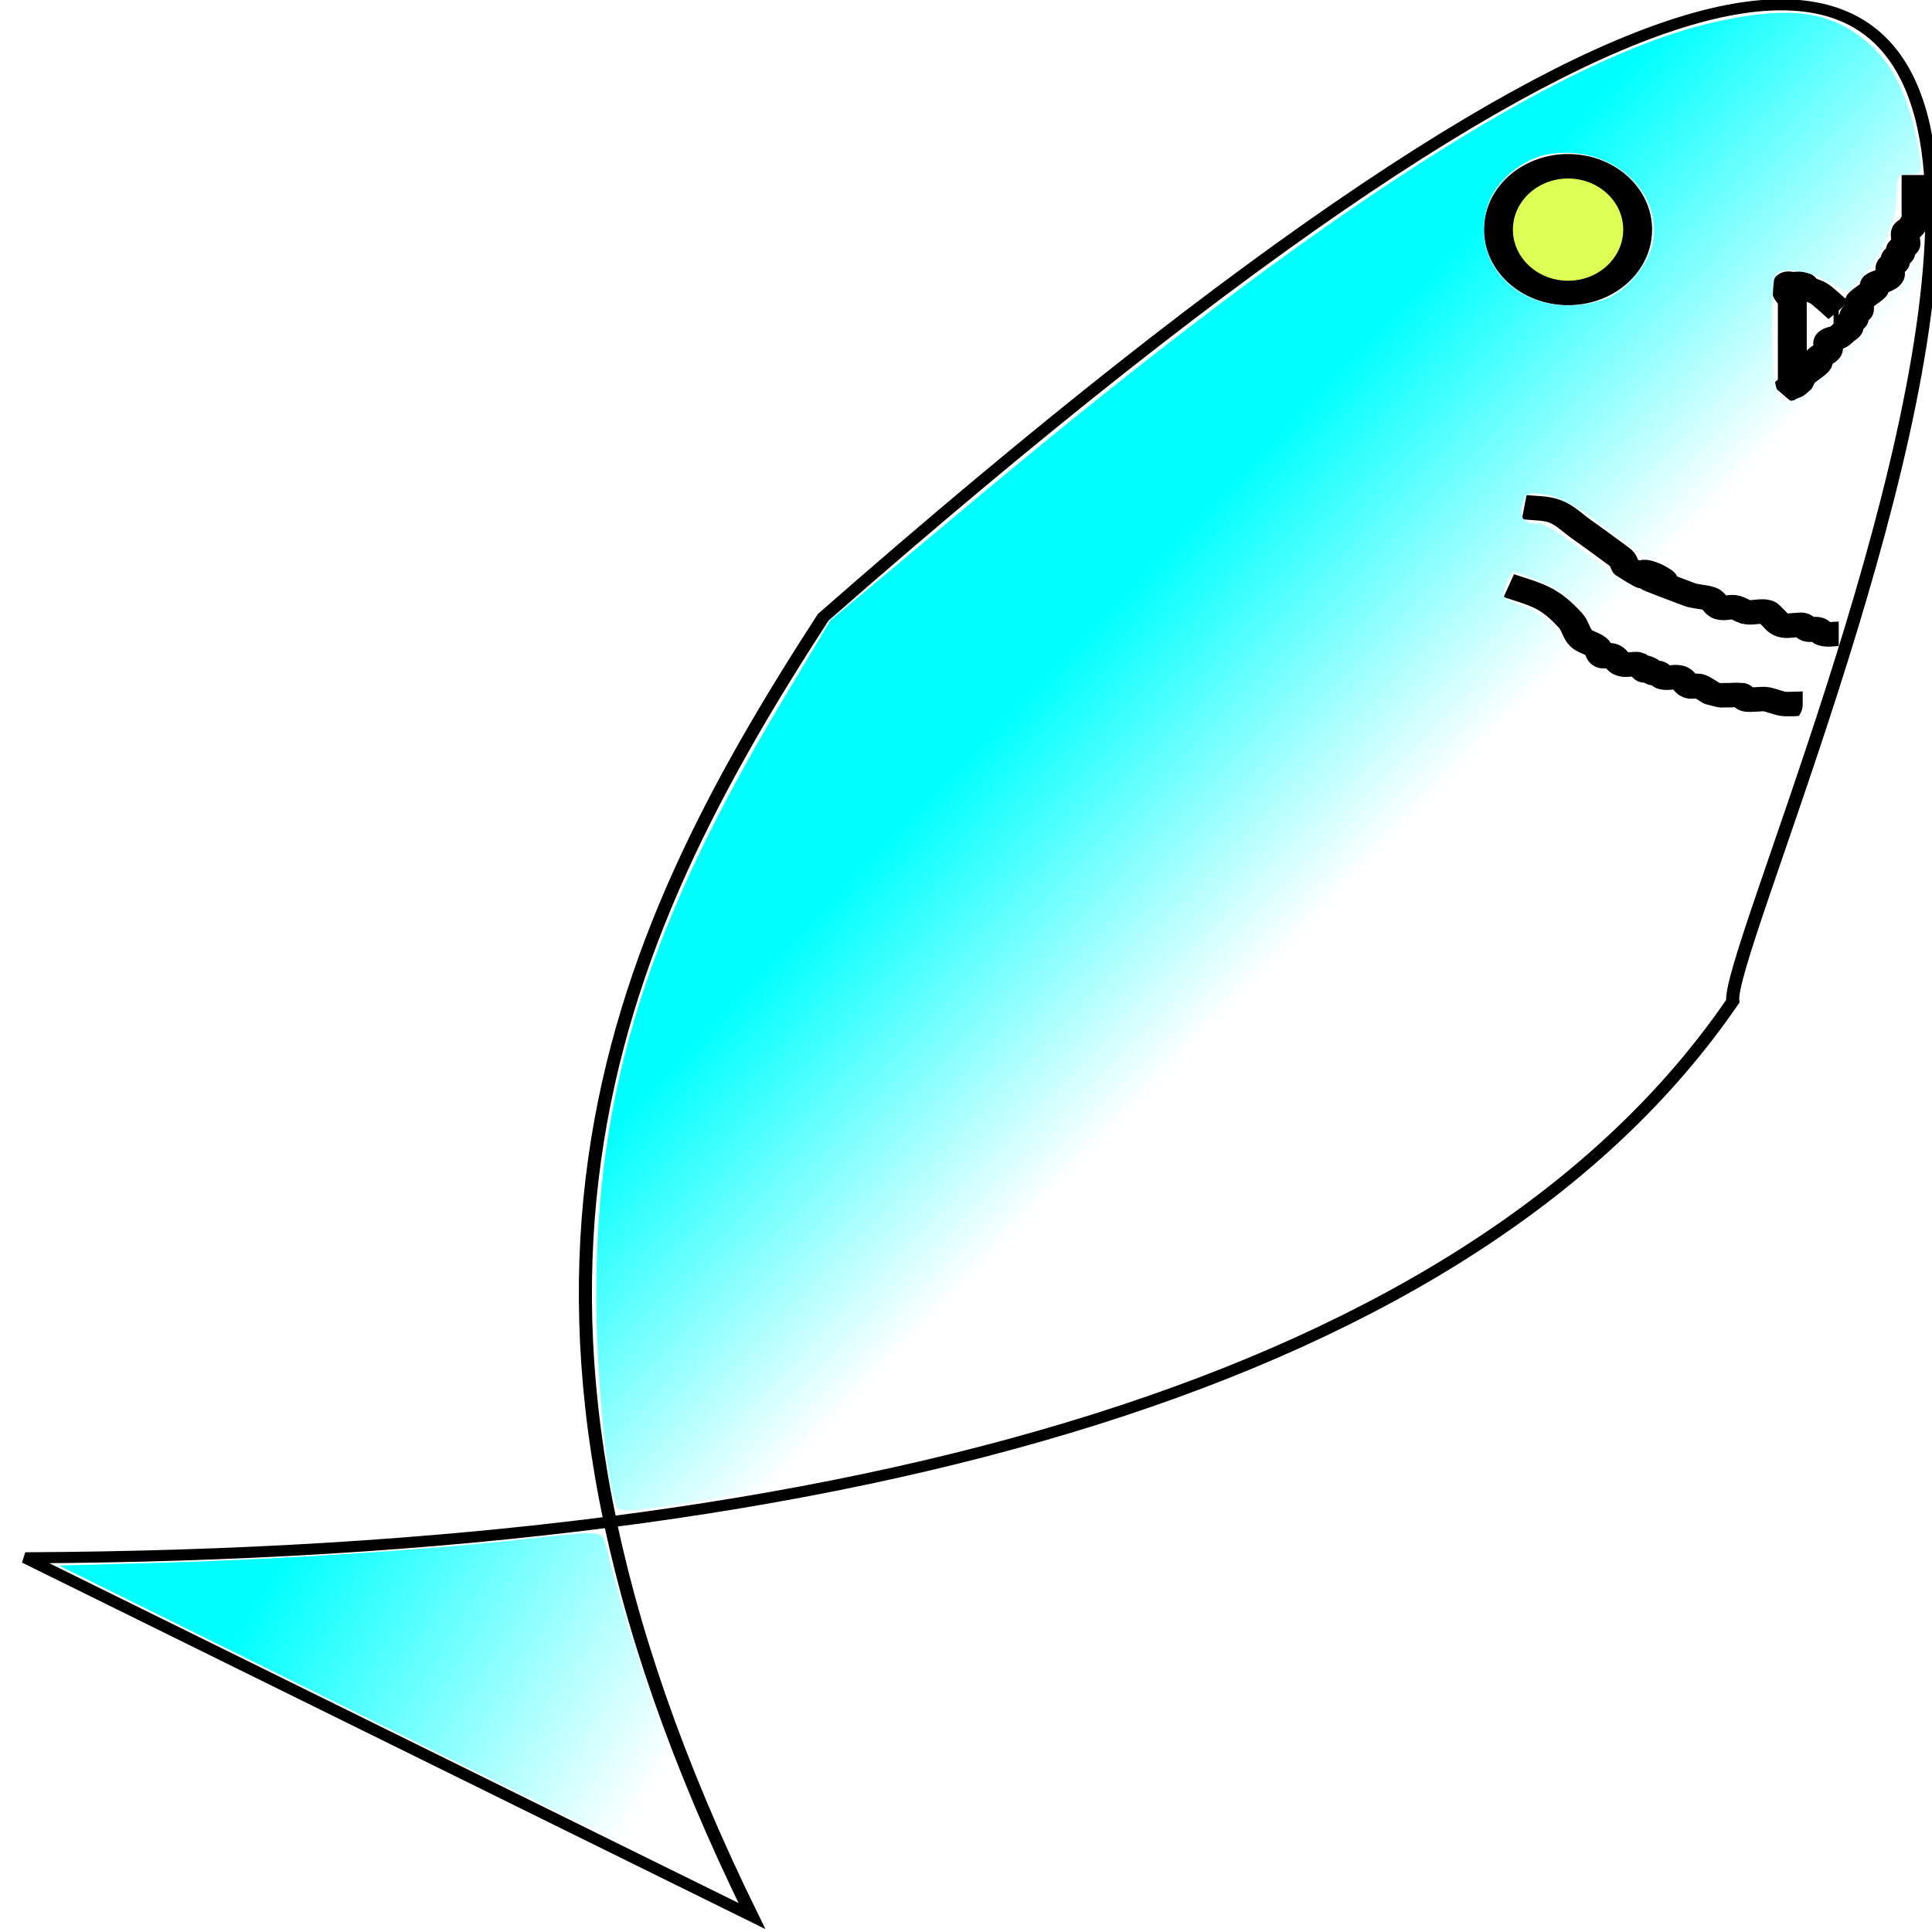
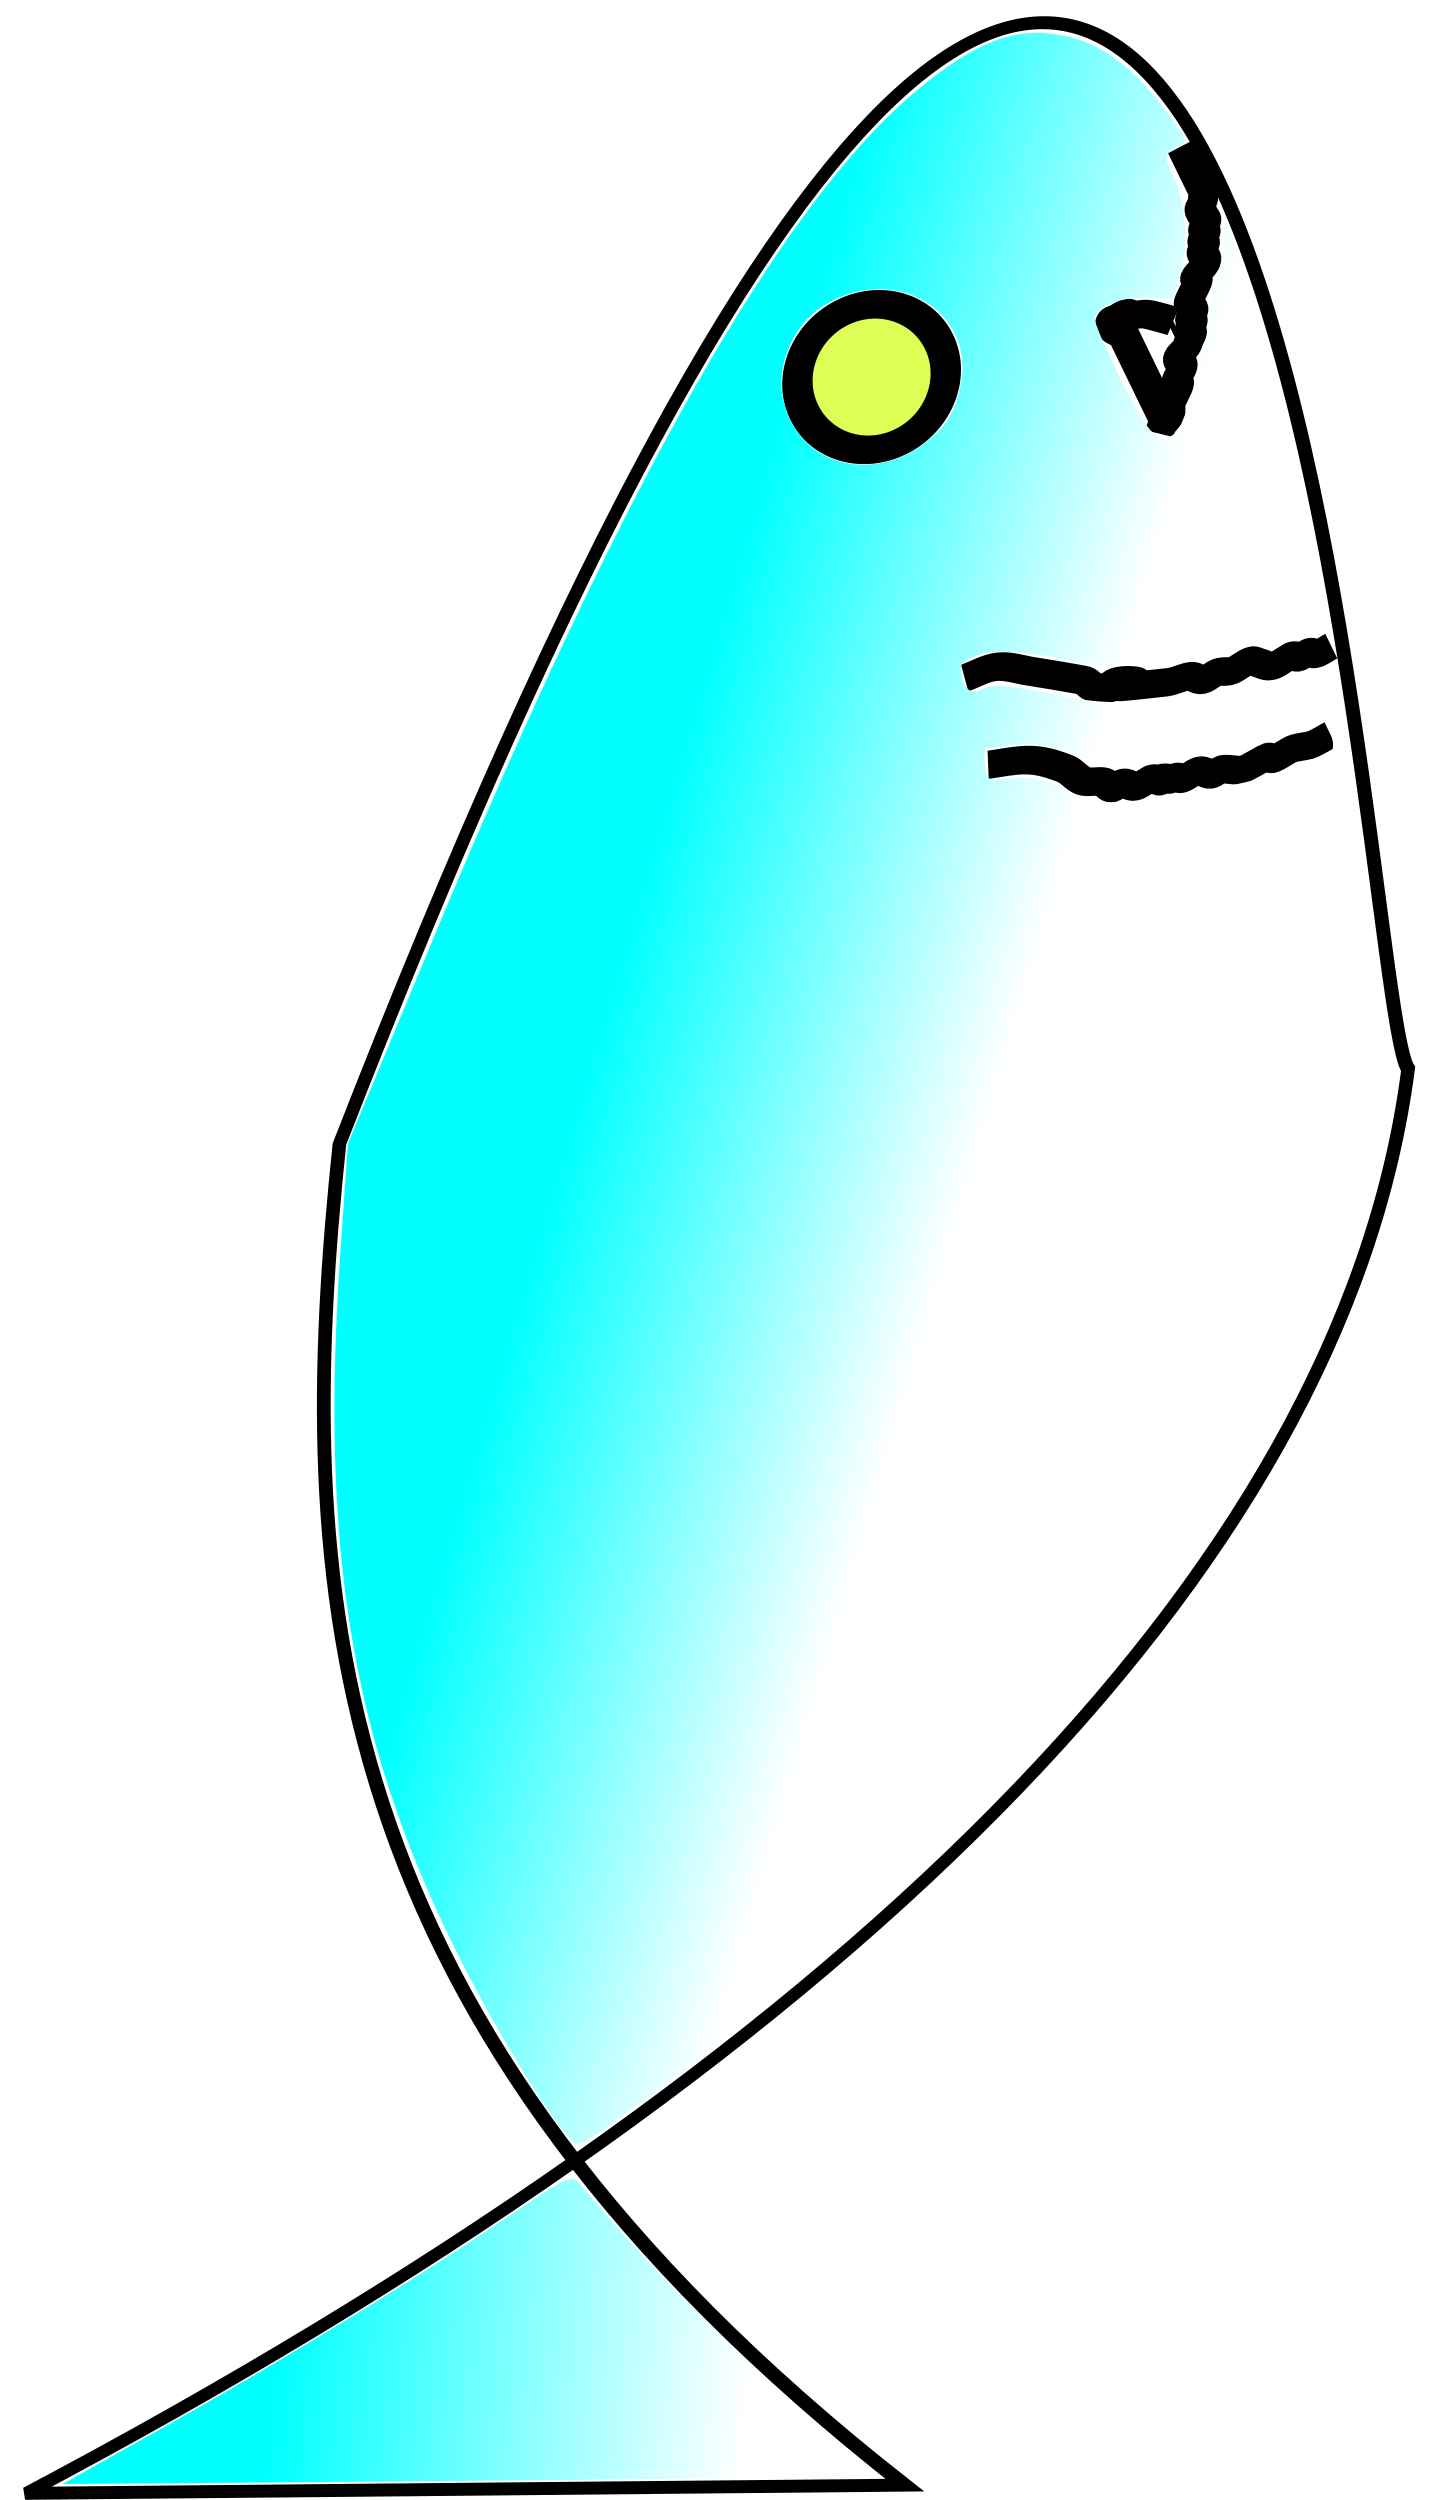
- <svg xmlns="http://www.w3.org/2000/svg" xmlns:xlink="http://www.w3.org/1999/xlink" width="50" height="50" viewBox="0 0 744.094 1052.362" id="svg2" version="1.1">
+ <svg xmlns="http://www.w3.org/2000/svg" xmlns:xlink="http://www.w3.org/1999/xlink" width="40" height="70" viewBox="0 0 744.094 1052.362" id="svg2" version="1.1">
  <defs id="defs4">
    <linearGradient id="linearGradient3386">
      <stop style="stop-color:#00ffff;stop-opacity:1;" offset="0" id="stop3388" />
      <stop style="stop-color:#ffffff;stop-opacity:1;" offset="1" id="stop3390" />
    </linearGradient>
    <linearGradient xlink:href="#linearGradient3386" id="linearGradient3378" x1="105.536" y1="297.362" x2="119.464" y2="304.684" gradientUnits="userSpaceOnUse" />
    <linearGradient xlink:href="#linearGradient3386" id="linearGradient3392" x1="142.143" y1="247.898" x2="152.679" y2="256.469" gradientUnits="userSpaceOnUse" />
  </defs>
-   <g id="layer1">
-     <g id="g4194" transform="matrix(15.7244,0,0,13.32667,-1679.723,-3082.205)">
+   <g id="layer1" transform="matrix(0.5713399,0,0,0.9924477,87.84428,132.7944)">
+     <g id="g4194" transform="matrix(25.49392,-7.676588,10.89509,12.90235,-5839.438,-2005.145)">
      <path id="path3338" d="m 125.536,256.512 c 60.793,-62.897 31.11,12.109 31.509,15.694 -8.926,15.395 -30.224,22.588 -59.148,22.747 l 25.171,14.642 c -10.461,-25.118 -4.889,-39.688 2.468,-53.083 z" style="fill:none;fill-rule:evenodd;stroke:#000000;stroke-width:0.453px;stroke-linecap:butt;stroke-linejoin:miter;stroke-opacity:1" />
      <path id="path3352" d="m 149.821,252.005 c 0.357,0.059 0.742,0.029 1.071,0.179 0.347,0.158 0.6,0.47 0.893,0.714 0.422,0.351 0.837,0.71 1.25,1.071 0.063,0.055 0.132,0.109 0.179,0.179 0.074,0.111 0.072,0.277 0.179,0.357 0.928,0.696 0.241,0.021 0.714,0.179 0.126,0.042 0.246,0.105 0.357,0.179 0.896,0.597 -1.84,-0.58 1.071,0.714 0.224,0.1 0.486,0.087 0.714,0.179 0.156,0.062 0.197,0.304 0.357,0.357 0.169,0.057 0.366,-0.057 0.536,0 0.126,0.042 0.231,0.136 0.357,0.179 0.19,0.063 0.525,-0.063 0.714,0 0.08,0.027 0.119,0.119 0.179,0.179 0.119,0.119 0.201,0.295 0.357,0.357 0.166,0.066 0.357,0 0.536,0 0.059,0 0.125,-0.027 0.179,0 0.075,0.038 0.103,0.141 0.179,0.179 0.106,0.053 0.251,-0.053 0.357,0 0.075,0.038 0.099,0.152 0.179,0.179 0.169,0.057 0.357,0 0.536,0" style="fill:none;fill-rule:evenodd;stroke:#000000;stroke-width:1px;stroke-linecap:butt;stroke-linejoin:miter;stroke-opacity:1" />
      <path id="path3358" d="m 149.286,255.219 c 1.033,0.397 1.407,0.483 2.143,1.429 0.163,0.21 0.187,0.51 0.357,0.714 0.137,0.165 0.384,0.205 0.536,0.357 0.094,0.094 0.085,0.263 0.179,0.357 0.084,0.084 0.251,-0.053 0.357,0 0.151,0.075 0.197,0.304 0.357,0.357 0.113,0.038 0.238,0 0.357,0 0.059,0 0.125,-0.027 0.179,0 0.592,0.592 -0.168,-0.084 0.357,0.179 0.075,0.038 0.103,0.141 0.179,0.179 0.053,0.027 0.125,-0.027 0.179,0 0.075,0.038 0.097,0.158 0.179,0.179 0.173,0.043 0.362,-0.043 0.536,0 0.163,0.041 0.207,0.282 0.357,0.357 0.106,0.053 0.251,-0.053 0.357,0 0.192,0.096 0.344,0.261 0.536,0.357 0.081,0.041 0.854,-0.01 0.893,0 0.082,0.02 0.103,0.141 0.179,0.179 0.105,0.052 0.568,-0.037 0.714,0 0.183,0.046 0.353,0.133 0.536,0.179 0.155,0.039 0.538,0 0.714,0" style="fill:none;fill-rule:evenodd;stroke:#000000;stroke-width:1px;stroke-linecap:butt;stroke-linejoin:miter;stroke-opacity:1" />
      <ellipse ry="2.589" rx="2.411" cy="240.666" cx="151.339" id="path3360" style="fill:#ddff55;fill-rule:evenodd;stroke:#000000;stroke-width:1px;stroke-linecap:butt;stroke-linejoin:miter;stroke-opacity:1" />
      <path id="path3362" d="m 163.393,238.434 c 0,0.536 0,1.071 0,1.607 0,0.059 0.019,0.122 0,0.179 -0.042,0.126 -0.105,0.246 -0.179,0.357 -0.047,0.07 -0.152,0.099 -0.179,0.179 -0.038,0.113 0,0.238 0,0.357 0,0.059 0.027,0.125 0,0.179 -0.038,0.075 -0.141,0.103 -0.179,0.179 -0.027,0.053 0.027,0.125 0,0.179 -0.038,0.075 -0.141,0.103 -0.179,0.179 -0.027,0.053 0.027,0.125 0,0.179 -0.038,0.075 -0.152,0.099 -0.179,0.179 -0.038,0.113 0.038,0.244 0,0.357 -0.068,0.205 -0.426,0.248 -0.536,0.357 -0.042,0.042 0.027,0.125 0,0.179 -0.068,0.136 -0.495,0.415 -0.536,0.536 -0.038,0.113 0.038,0.244 0,0.357 -0.027,0.08 -0.141,0.103 -0.179,0.179 -0.027,0.053 0.027,0.125 0,0.179 -0.038,0.075 -0.141,0.103 -0.179,0.179 -0.027,0.053 0.027,0.125 0,0.179 -0.038,0.075 -0.119,0.119 -0.179,0.179 -0.059,0.059 -0.109,0.132 -0.179,0.179 -0.111,0.074 -0.283,0.068 -0.357,0.179 -0.066,0.099 0.038,0.244 0,0.357 -0.053,0.16 -0.282,0.207 -0.357,0.357 -0.027,0.053 0.027,0.125 0,0.179 -0.079,0.158 -0.427,0.373 -0.536,0.536 -0.074,0.111 -0.085,0.263 -0.179,0.357 -0.432,0.216 -0.263,0.085 -0.536,0.357" style="fill:none;fill-rule:evenodd;stroke:#000000;stroke-width:1px;stroke-linecap:butt;stroke-linejoin:miter;stroke-opacity:1" />
      <path id="path3364" d="m 159.107,246.826 c 0,-1.071 0,-2.143 0,-3.214 0,-0.419 0.042,0.084 -0.179,-0.357 -0.027,-0.053 -0.059,-0.179 0,-0.179 0.059,0 0,0.238 0,0.179 0,-0.119 -0.053,-0.251 0,-0.357 0.027,-0.053 0.119,0 0.179,0 0.119,0 0.244,-0.038 0.357,0 0.08,0.027 0.109,0.132 0.179,0.179 0.111,0.074 0.246,0.105 0.357,0.179 0.167,0.111 0.6,0.6 0.714,0.714" style="fill:none;fill-rule:evenodd;stroke:#000000;stroke-width:1px;stroke-linecap:butt;stroke-linejoin:miter;stroke-opacity:1" />
      <path id="path3366" d="m 160.536,244.148 0.179,0" style="fill:none;fill-rule:evenodd;stroke:#000000;stroke-width:1px;stroke-linecap:butt;stroke-linejoin:miter;stroke-opacity:1" />
      <path id="path3368" d="m 118.358,292.817 c -0.33,-0.976 -0.679,-5.349 -0.682,-8.527 -0.007,-8.44 1.759,-15.129 6.419,-24.316 l 1.691,-3.334 5.129,-5.059 c 11.848,-11.687 20.268,-18.069 25.639,-19.433 2.389,-0.607 3.744,-0.424 4.952,0.668 1.082,0.977 1.67,2.386 2.014,4.822 0.102,0.72 0.084,0.759 -0.341,0.759 -0.416,0 -0.449,0.061 -0.449,0.851 0,1.031 -0.499,2.462 -1.161,3.33 -0.269,0.352 -0.516,0.641 -0.549,0.641 -0.033,0 -0.356,-0.201 -0.718,-0.446 -0.692,-0.47 -1.571,-0.588 -1.786,-0.241 -0.07,0.113 -0.118,1.212 -0.108,2.441 0.021,2.377 0.179,2.859 0.87,2.64 0.37,-0.117 2.285,-2.542 2.605,-3.298 0.109,-0.259 0.397,-0.689 0.639,-0.955 0.242,-0.266 0.583,-0.789 0.759,-1.161 l 0.319,-0.676 -0.09,1.071 c -0.26,3.107 -0.922,6.938 -1.961,11.353 l -0.655,2.782 -0.824,-0.264 c -0.453,-0.145 -1.037,-0.372 -1.298,-0.505 -0.261,-0.133 -0.604,-0.241 -0.763,-0.241 -0.513,0 -2.288,-0.696 -2.956,-1.158 -0.356,-0.247 -0.734,-0.449 -0.839,-0.449 -0.105,0 -0.503,-0.289 -0.883,-0.642 -1.47,-1.364 -2.202,-1.879 -2.81,-1.978 -0.567,-0.092 -0.644,-0.056 -0.747,0.356 -0.146,0.581 0.012,0.836 0.517,0.836 0.25,0 0.897,0.473 1.731,1.265 0.9,0.855 1.708,1.434 2.493,1.785 0.638,0.286 1.297,0.599 1.464,0.695 0.26,0.15 0.635,0.245 1.687,0.43 0.113,0.02 0.319,0.131 0.459,0.246 0.139,0.116 0.65,0.296 1.134,0.4 0.484,0.104 0.981,0.252 1.104,0.328 0.169,0.105 -0.233,1.741 -1.652,6.729 -1.031,3.625 -1.875,6.759 -1.875,6.964 0,0.857 -2.36,4.164 -4.812,6.744 -6.529,6.868 -17.141,11.854 -30.473,14.317 -2.799,0.517 -3.091,0.538 -3.195,0.23 z m 41.123,-32.756 0.054,-0.541 -1.393,-0.216 c -0.766,-0.119 -1.734,-0.372 -2.15,-0.562 -0.416,-0.19 -0.832,-0.346 -0.923,-0.346 -0.091,0 -0.394,-0.117 -0.672,-0.26 -0.278,-0.143 -0.758,-0.36 -1.066,-0.481 -0.308,-0.122 -0.71,-0.41 -0.893,-0.642 -1.046,-1.323 -1.395,-1.651 -2.118,-1.991 -0.44,-0.207 -0.833,-0.376 -0.873,-0.376 -0.041,0 -0.157,0.239 -0.259,0.532 -0.179,0.514 -0.159,0.544 0.579,0.87 0.482,0.213 0.916,0.583 1.175,1.003 0.505,0.817 1.049,1.368 1.622,1.644 1.681,0.809 4.162,1.651 5.166,1.753 0.638,0.065 1.195,0.153 1.239,0.197 0.203,0.203 0.464,-0.095 0.513,-0.585 z m -6.846,-16.561 c 0.738,-0.308 1.521,-1.436 1.647,-2.371 0.286,-2.134 -1.53,-3.937 -3.579,-3.553 -0.951,0.178 -1.896,1.118 -2.156,2.143 -0.684,2.697 1.608,4.817 4.088,3.781 z" style="fill:url(#linearGradient3392);fill-opacity:1" />
      <path id="path3370" d="m 110.588,301.995 -11.517,-6.723 3.749,-0.126 c 4.022,-0.135 9.141,-0.53 12.32,-0.95 2.635,-0.348 2.745,-0.343 2.844,0.139 0.868,4.211 2.788,10.517 4.295,14.107 0.072,0.172 0.062,0.304 -0.022,0.294 -0.084,-0.01 -5.336,-3.044 -11.67,-6.741 z" style="fill:url(#linearGradient3378);fill-opacity:1" />
    </g>
  </g>
</svg>
